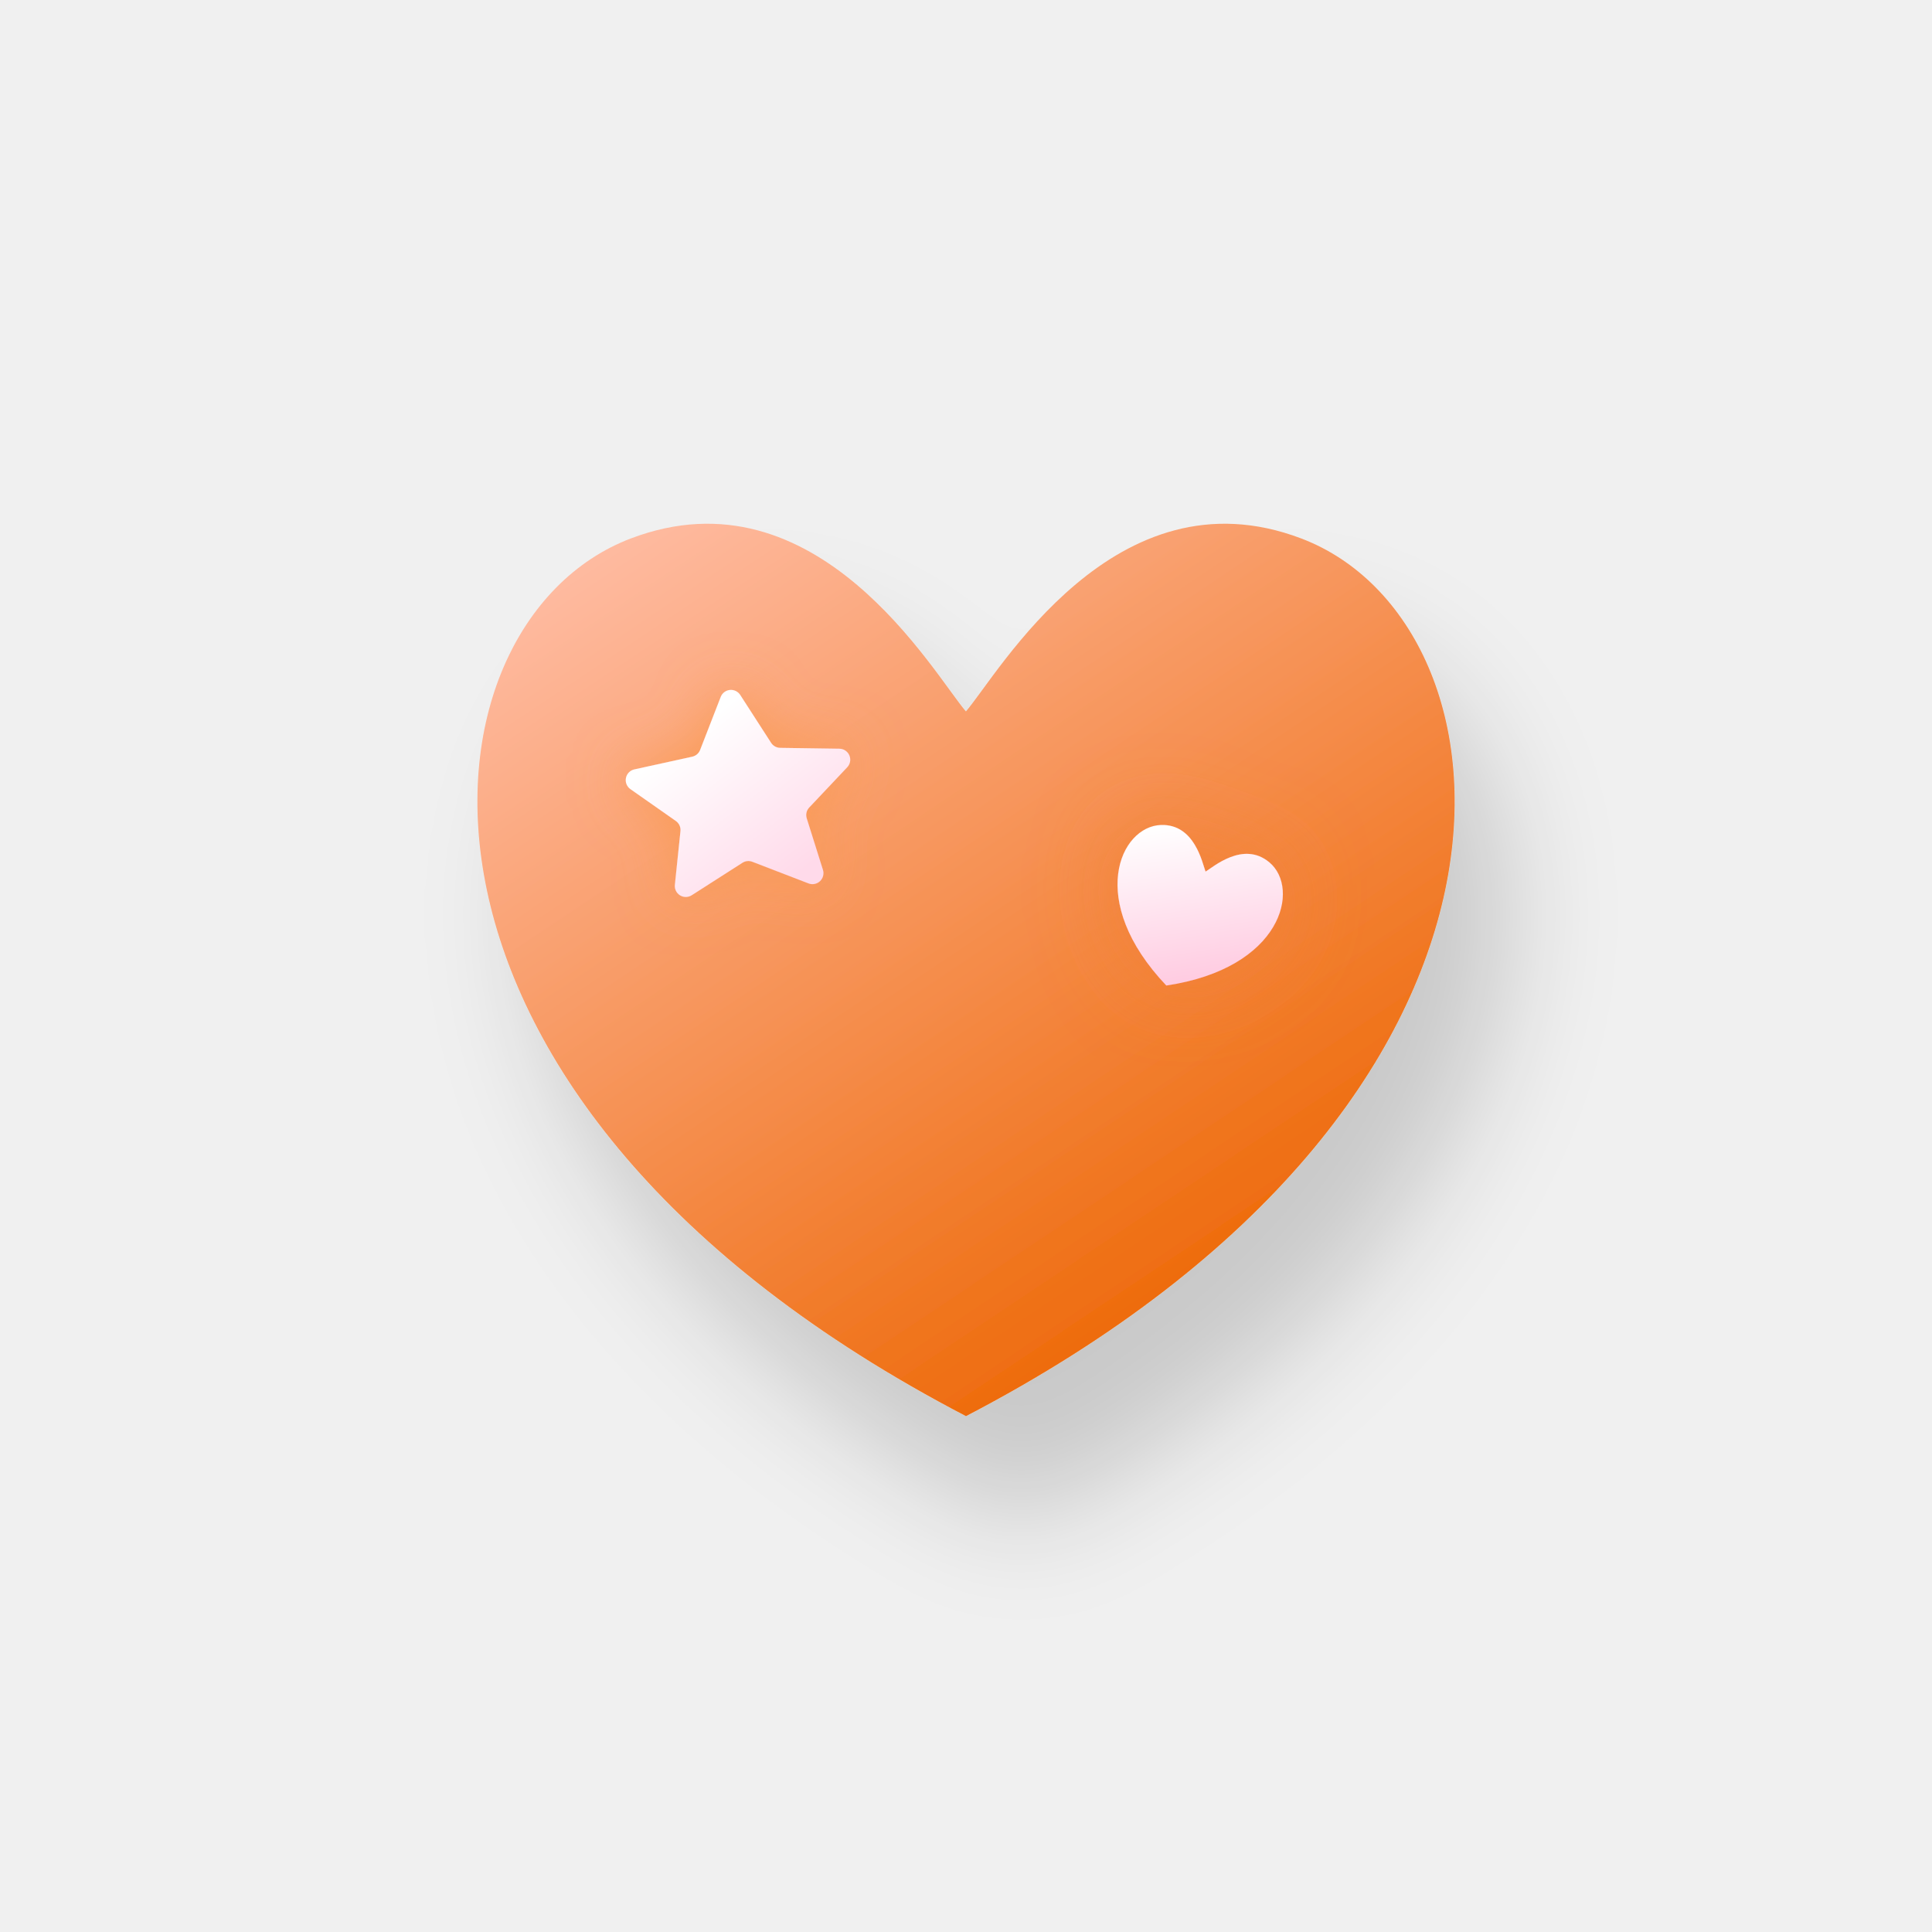
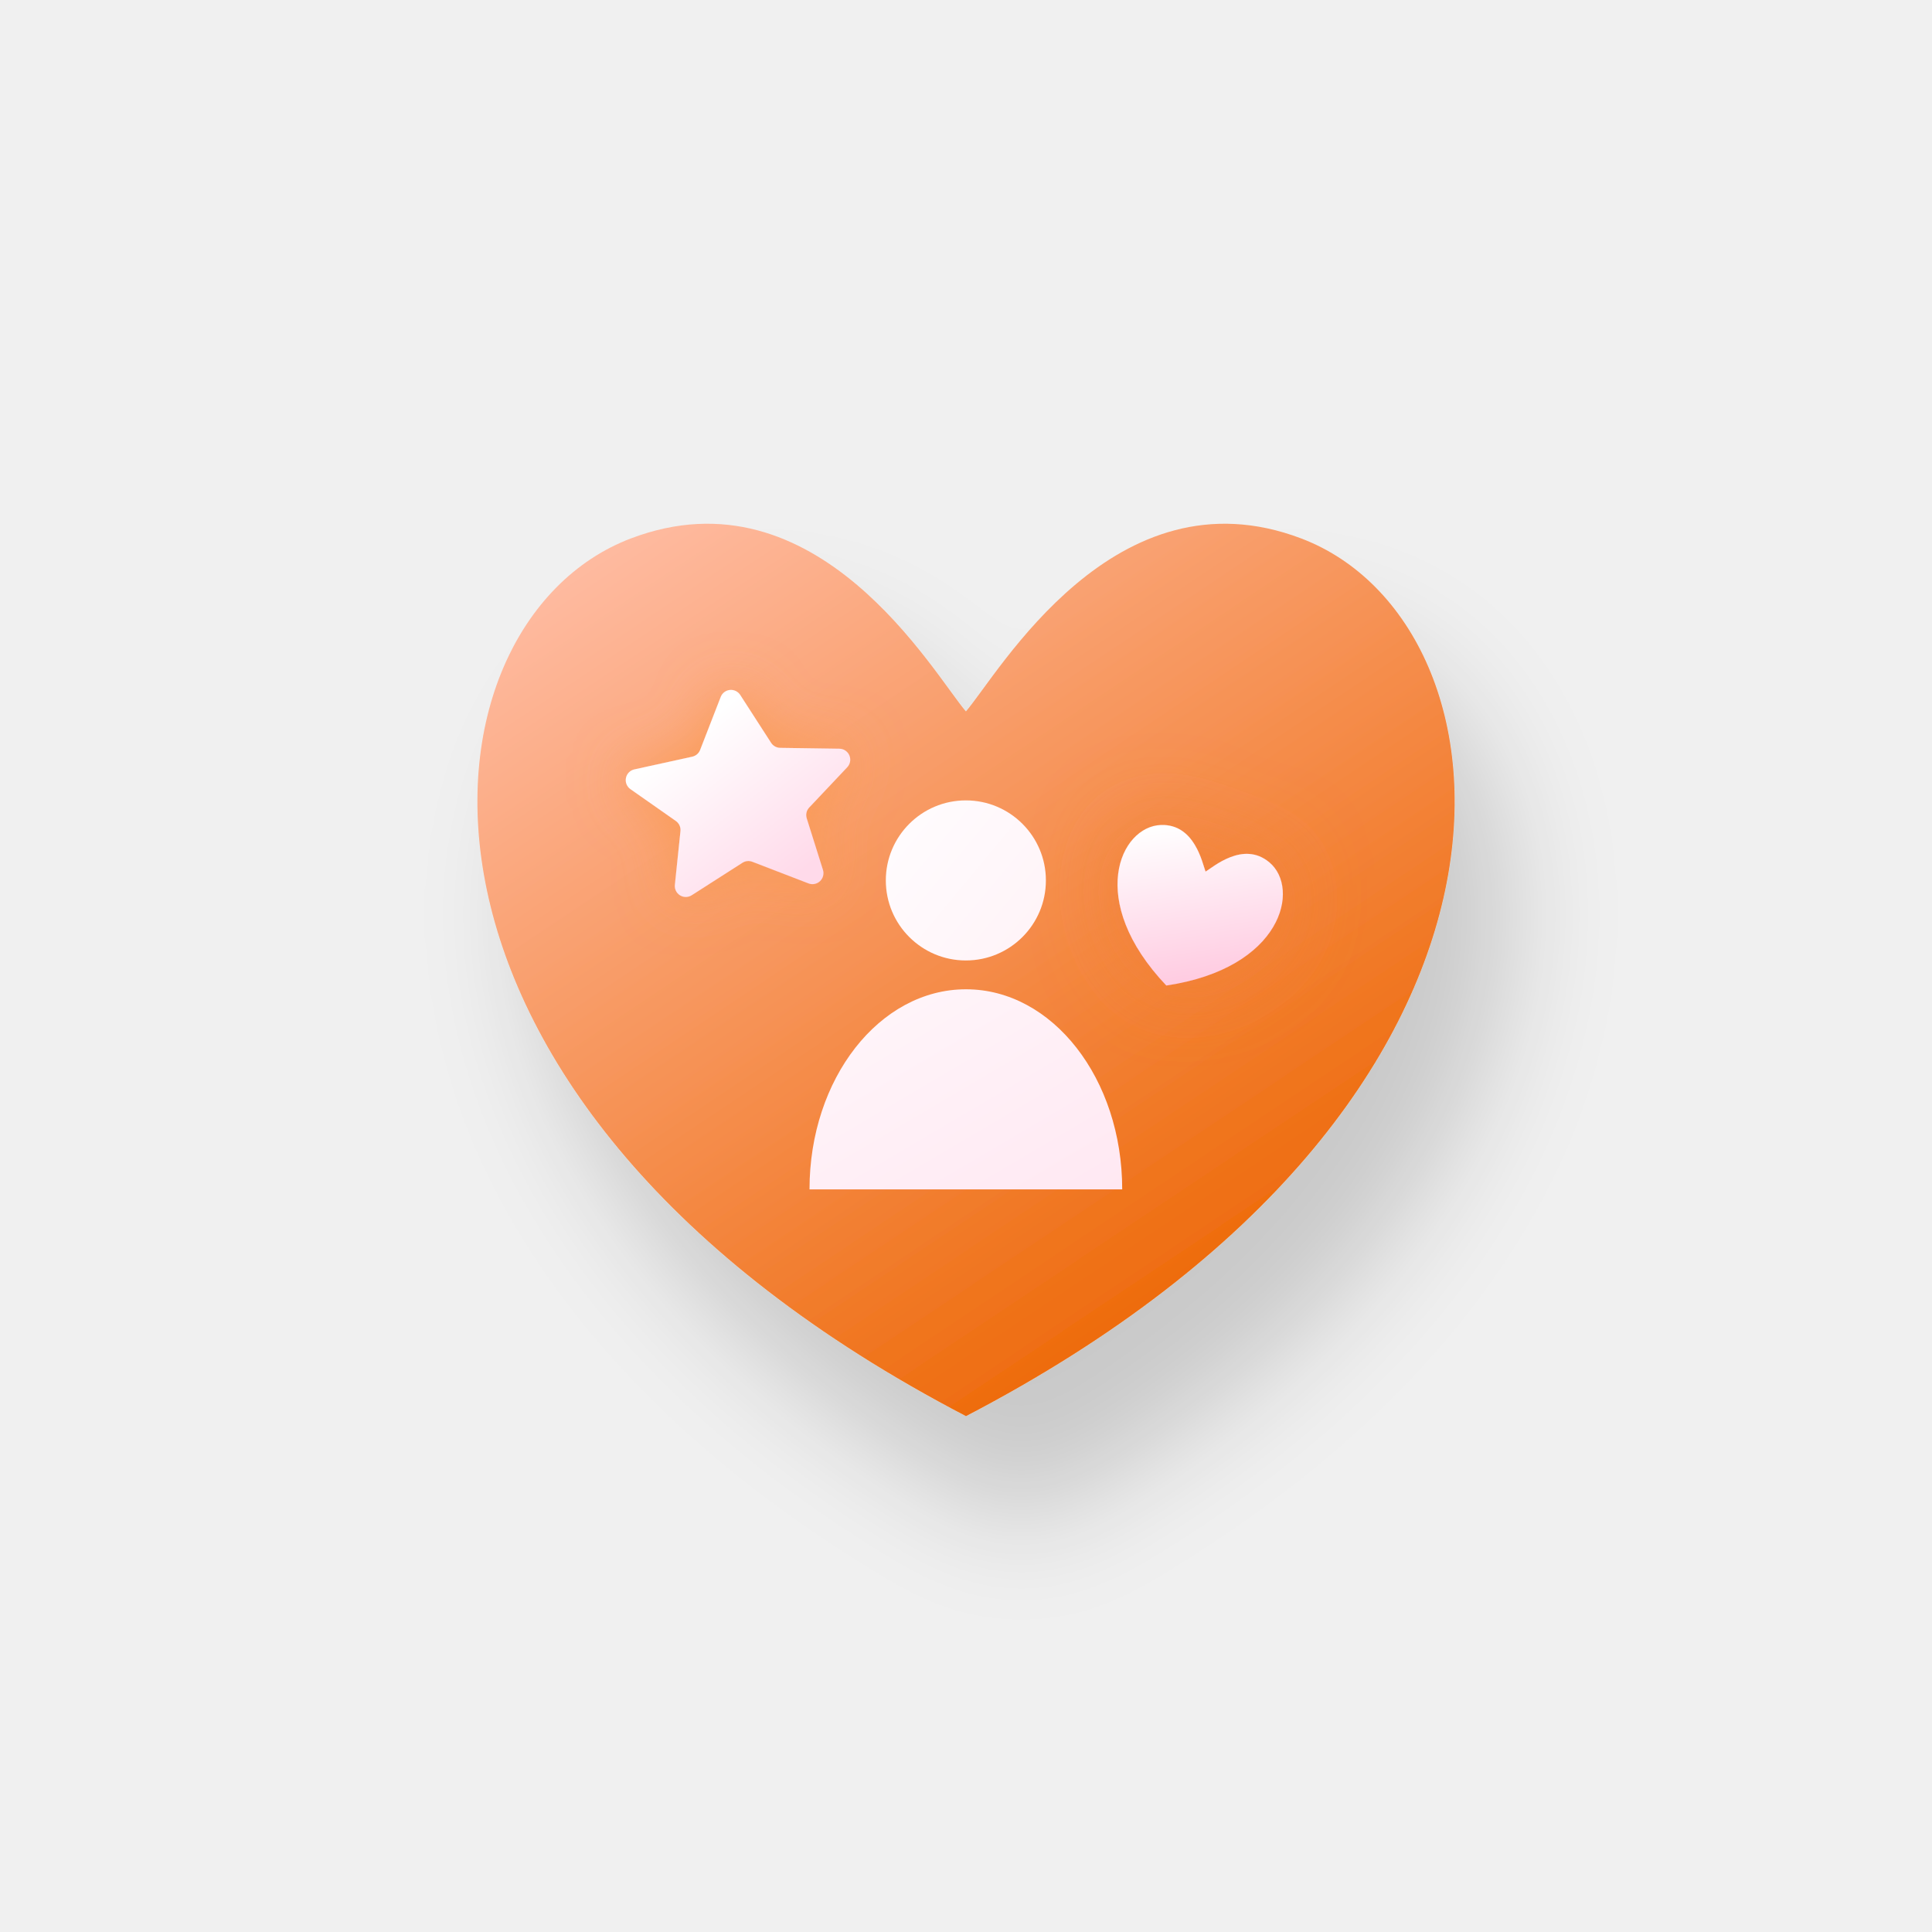
<svg xmlns="http://www.w3.org/2000/svg" width="70" height="70" viewBox="0 0 70 70">
  <defs>
-     <filter id="Path_37344" x="24.83" y="24.182" width="20.341" height="24.122" filterUnits="userSpaceOnUse">
-       <feOffset input="SourceAlpha" />
-       <feGaussianBlur stdDeviation="1.5" result="blur" />
-       <feFlood flood-color="#f38339" />
-       <feComposite operator="in" in2="blur" />
-       <feComposite in="SourceGraphic" />
-     </filter>
    <linearGradient id="linear-gradient" x1="0.108" x2="0.771" y2="0.905" gradientUnits="objectBoundingBox">
      <stop offset="0" stop-color="#ffbda5" />
      <stop offset="1" stop-color="#ed6603" />
    </linearGradient>
-     <filter id="Path_36216" x="13.297" y="16.976" width="47.408" height="44.337" filterUnits="userSpaceOnUse">
+     <filter id="패스_36216" x="13.297" y="16.976" width="47.408" height="44.337" filterUnits="userSpaceOnUse">
      <feOffset dx="2" dy="4" input="SourceAlpha" />
-       <feGaussianBlur stdDeviation="2" result="blur-2" />
+       <feGaussianBlur stdDeviation="2" result="blur" />
      <feFlood flood-opacity="0.161" />
-       <feComposite operator="in" in2="blur-2" />
+       <feComposite operator="in" in2="blur" />
      <feComposite in="SourceGraphic" />
    </filter>
    <linearGradient id="linear-gradient-2" x1="0.192" x2="0.776" y2="1" gradientUnits="objectBoundingBox">
      <stop offset="0" stop-color="#fff" />
      <stop offset="1" stop-color="#ffc4dd" />
    </linearGradient>
-     <filter id="Path_36217" x="34.896" y="25.004" width="16.522" height="16.197" filterUnits="userSpaceOnUse">
+     <filter id="패스_36217" x="34.896" y="25.004" width="16.522" height="16.197" filterUnits="userSpaceOnUse">
      <feOffset input="SourceAlpha" />
-       <feGaussianBlur stdDeviation="1.5" result="blur-3" />
+       <feGaussianBlur stdDeviation="1.5" result="blur-2" />
      <feFlood flood-color="#f38339" />
+       <feComposite operator="in" in2="blur-2" />
+       <feComposite in="SourceGraphic" />
+     </filter>
+     <linearGradient id="linear-gradient-3" x1="0.267" y1="0.22" x2="0.754" y2="0.918" gradientUnits="objectBoundingBox">
+       <stop offset="0" stop-color="#fff" />
+       <stop offset="1" stop-color="#ffdaea" />
+     </linearGradient>
+     <filter id="다각형_33" x="18.785" y="21.018" width="16.122" height="15.085" filterUnits="userSpaceOnUse">
+       <feOffset input="SourceAlpha" />
+       <feGaussianBlur stdDeviation="1" result="blur-3" />
+       <feFlood flood-color="#fa9b55" />
      <feComposite operator="in" in2="blur-3" />
      <feComposite in="SourceGraphic" />
    </filter>
-     <clipPath id="clip-path">
-       <g transform="matrix(1, 0, 0, 1, 0, 0)" filter="url(#Path_37344)">
-         <path id="Path_37344-2" data-name="Path 37344" d="M0,15.12c0,.046,0-1.075,0-1.03h11.33c0-.045.005-.089.005-.135,0-4.7-2.54-7.1-5.671-7.1S0,9.259,0,13.955M5.67,0a2.9,2.9,0,1,0,2.9,2.9A2.9,2.9,0,0,0,5.67,0Z" fill="none" />
-       </g>
-     </clipPath>
-     <linearGradient id="linear-gradient-3" x2="1" y2="1" gradientUnits="objectBoundingBox">
-       <stop offset="0" stop-color="#fff" />
-       <stop offset="1" stop-color="#ffe5f0" />
+     <linearGradient id="linear-gradient-4" x1="0.13" y1="0.191" x2="0.882" y2="0.815" gradientUnits="objectBoundingBox">
+       <stop offset="0" stop-color="#fffbfd" />
+       <stop offset="1" stop-color="#fff4f8" />
    </linearGradient>
-     <linearGradient id="linear-gradient-4" x1="0.267" y1="0.22" x2="0.754" y2="0.918" gradientUnits="objectBoundingBox">
-       <stop offset="0" stop-color="#fff" />
-       <stop offset="1" stop-color="#ffdaea" />
+     <linearGradient id="linear-gradient-5" x1="0.226" y1="0.159" x2="1" y2="1" gradientUnits="objectBoundingBox">
+       <stop offset="0" stop-color="#fff4f9" />
+       <stop offset="1" stop-color="#ffe8f2" />
    </linearGradient>
-     <filter id="Polygon_33" x="18.785" y="21.018" width="16.122" height="15.085" filterUnits="userSpaceOnUse">
-       <feOffset input="SourceAlpha" />
-       <feGaussianBlur stdDeviation="1" result="blur-4" />
-       <feFlood flood-color="#fa9b55" />
-       <feComposite operator="in" in2="blur-4" />
-       <feComposite in="SourceGraphic" />
-     </filter>
  </defs>
  <g id="icon" transform="translate(-803 -665)">
-     <rect id="area" width="70" height="70" rx="16" transform="translate(803 665)" fill="#5055b1" opacity="0" />
-     <g id="Group_112105" data-name="Group 112105" transform="translate(22390 19656.146)">
-       <rect id="Rectangle_3449" data-name="Rectangle 3449" width="44" height="44" transform="translate(-21574 -18978.146)" fill="#fff" opacity="0" />
-       <g id="Group_1811" data-name="Group 1811" transform="translate(-21569.703 -18972.17)">
-         <g id="Group_1664" data-name="Group 1664" transform="translate(0 0)">
-           <g id="Group_1665" data-name="Group 1665">
-             <g transform="matrix(1, 0, 0, 1, -17.3, -18.98)" filter="url(#Path_36216)">
-               <path id="Path_36216-2" data-name="Path 36216" d="M30.853,1.534C24.094-1.036,19.888,6.423,18.7,7.8,17.52,6.423,13.314-1.036,6.556,1.534-1.508,4.6-3.325,21.861,18.7,33.331v.007l.006,0,0,0v-.007C40.734,21.861,38.916,4.6,30.853,1.534Z" transform="translate(16.3 17.98)" fill="url(#linear-gradient)" />
+     <g id="그룹_112105" data-name="그룹 112105" transform="translate(22390 19656.146)">
+       <rect id="사각형_3449" data-name="사각형 3449" width="44" height="44" transform="translate(-21574 -18978.146)" fill="#fff" opacity="0" />
+       <g id="그룹_1811" data-name="그룹 1811" transform="translate(-21569.703 -18972.17)">
+         <g id="그룹_1664" data-name="그룹 1664" transform="translate(0 0)">
+           <g id="그룹_1665" data-name="그룹 1665">
+             <g transform="matrix(1, 0, 0, 1, -17.3, -18.98)" filter="url(#패스_36216)">
+               <path id="패스_36216-2" data-name="패스 36216" d="M30.853,1.534C24.094-1.036,19.888,6.423,18.7,7.8,17.52,6.423,13.314-1.036,6.556,1.534-1.508,4.6-3.325,21.861,18.7,33.331v.007l.006,0,0,0v-.007C40.734,21.861,38.916,4.6,30.853,1.534Z" transform="translate(16.3 17.98)" fill="url(#linear-gradient)" />
            </g>
-             <g transform="matrix(1, 0, 0, 1, -17.3, -18.98)" filter="url(#Path_36217)">
-               <path id="Path_36217-2" data-name="Path 36217" d="M5.1.091C3.947-.348,3.229.927,3.026,1.163,2.824.927,2.1-.348.95.091-.429.615-.739,3.566,3.025,5.527h0C6.792,3.566,6.481.615,5.1.091Z" transform="translate(41.2 29.5) rotate(19)" fill="url(#linear-gradient-2)" />
+             <g transform="matrix(1, 0, 0, 1, -17.3, -18.98)" filter="url(#패스_36217)">
+               <path id="패스_36217-2" data-name="패스 36217" d="M5.1.091C3.947-.348,3.229.927,3.026,1.163,2.824.927,2.1-.348.95.091-.429.615-.739,3.566,3.025,5.527h0C6.792,3.566,6.481.615,5.1.091Z" transform="translate(41.2 29.5) rotate(19)" fill="url(#linear-gradient-2)" />
            </g>
-             <g id="Group_112042" data-name="Group 112042" transform="translate(12.034 9.706)">
-               <g id="Group_112041" data-name="Group 112041" clip-path="url(#clip-path)">
-                 <rect id="Rectangle_20448" data-name="Rectangle 20448" width="11.341" height="15.255" transform="translate(0 0)" fill="url(#linear-gradient-3)" />
+             <g transform="matrix(1, 0, 0, 1, -17.3, -18.98)" filter="url(#다각형_33)">
+               <path id="다각형_33-2" data-name="다각형 33" d="M4.3.7a.4.4,0,0,1,.712,0l.944,1.849a.4.4,0,0,0,.31.215l2.144.248a.4.4,0,0,1,.215.7L7.1,5.031a.4.4,0,0,0-.13.384l.4,1.927A.4.4,0,0,1,6.8,7.78L4.841,6.788a.4.4,0,0,0-.361,0L2.522,7.78a.4.4,0,0,1-.572-.438l.4-1.927a.4.4,0,0,0-.13-.384L.69,3.711a.4.4,0,0,1,.215-.7l2.144-.248a.4.4,0,0,0,.31-.215Z" transform="matrix(0.99, -0.1, 0.1, 0.99, 21.79, 24.99)" fill="url(#linear-gradient-3)" />
+             </g>
+             <g id="그룹_115525" data-name="그룹 115525" transform="translate(12.033 10.023)">
+               <g id="그룹_115527" data-name="그룹 115527">
+                 <path id="패스_40461" data-name="패스 40461" d="M8.565,2.9A2.9,2.9,0,1,1,5.665,0a2.9,2.9,0,0,1,2.9,2.9" fill="url(#linear-gradient-4)" />
+                 <path id="패스_40462" data-name="패스 40462" d="M11.33,14.094H0c0-4.01,2.533-7.25,5.669-7.25s5.661,3.24,5.661,7.25" fill="url(#linear-gradient-5)" />
              </g>
-             </g>
-             <g transform="matrix(1, 0, 0, 1, -17.3, -18.98)" filter="url(#Polygon_33)">
-               <path id="Polygon_33-2" data-name="Polygon 33" d="M4.3.7a.4.4,0,0,1,.712,0l.944,1.849a.4.4,0,0,0,.31.215l2.144.248a.4.4,0,0,1,.215.7L7.1,5.031a.4.4,0,0,0-.13.384l.4,1.927A.4.4,0,0,1,6.8,7.78L4.841,6.788a.4.4,0,0,0-.361,0L2.522,7.78a.4.4,0,0,1-.572-.438l.4-1.927a.4.4,0,0,0-.13-.384L.69,3.711a.4.4,0,0,1,.215-.7l2.144-.248a.4.4,0,0,0,.31-.215Z" transform="matrix(0.99, -0.1, 0.1, 0.99, 21.79, 24.99)" fill="url(#linear-gradient-4)" />
            </g>
          </g>
        </g>
      </g>
    </g>
  </g>
</svg>
